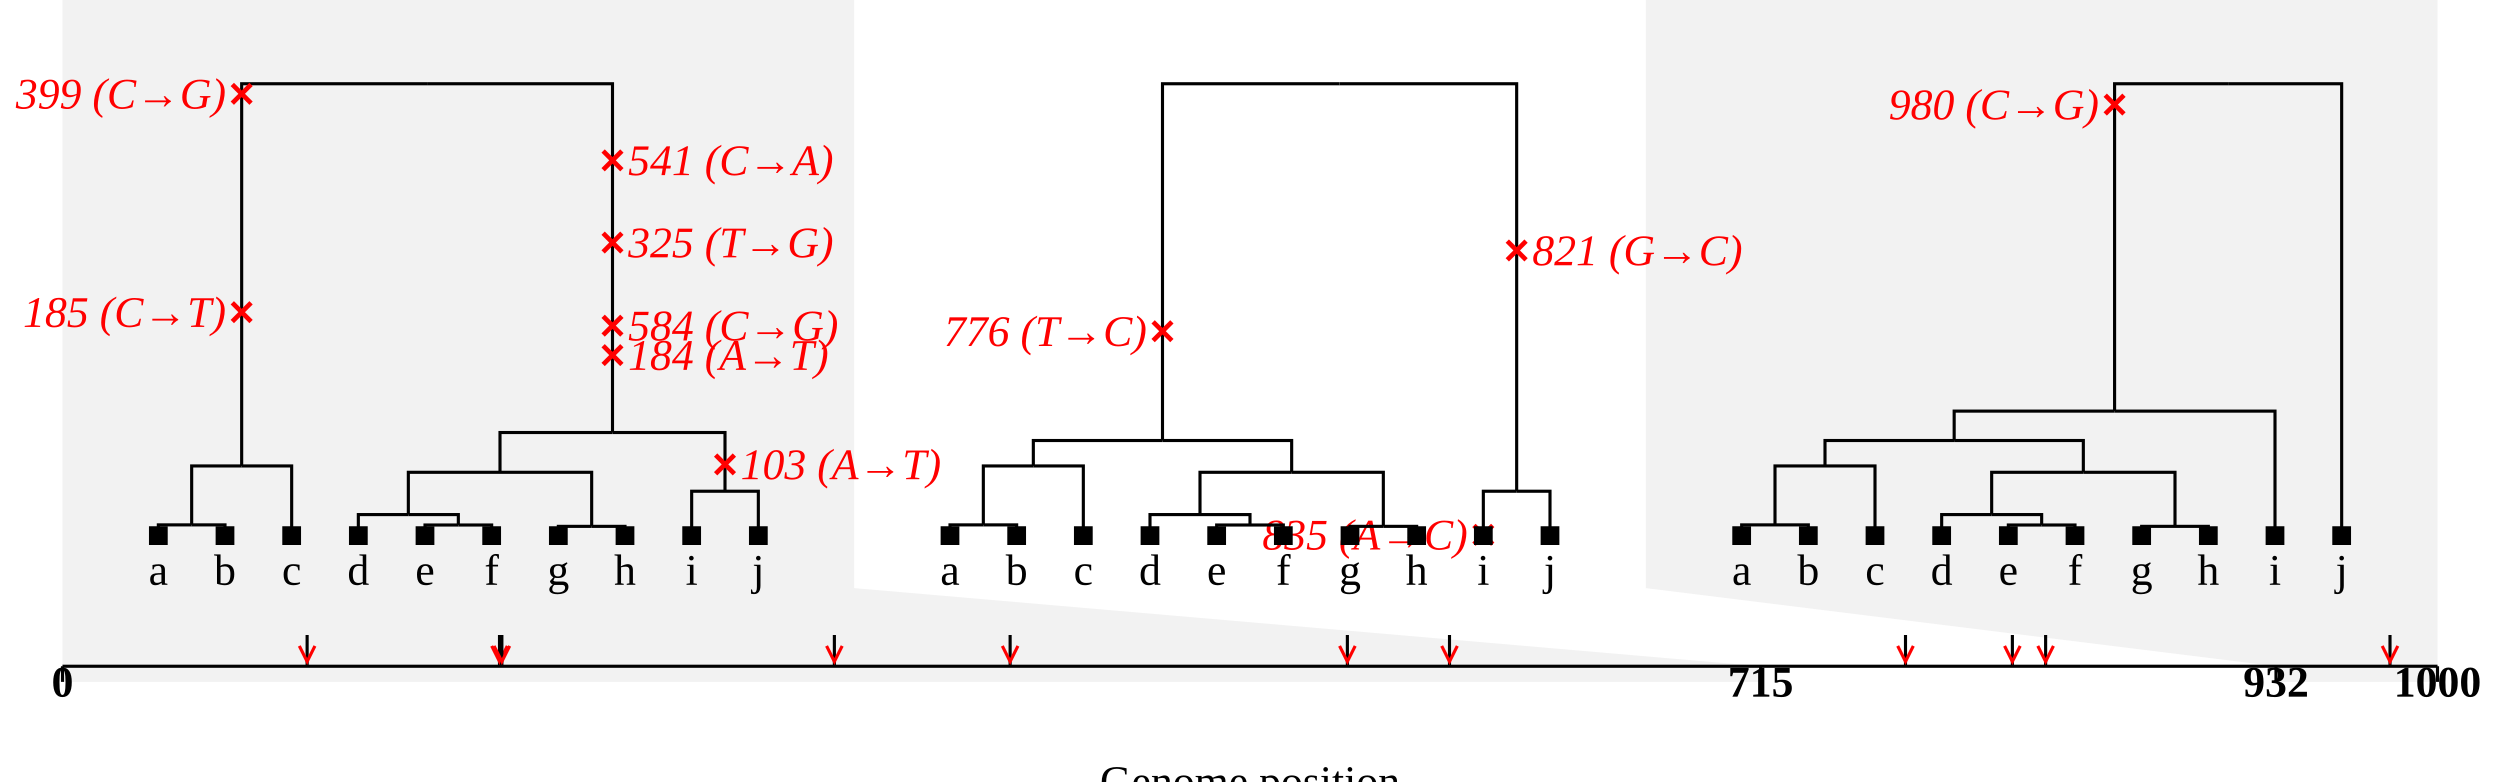
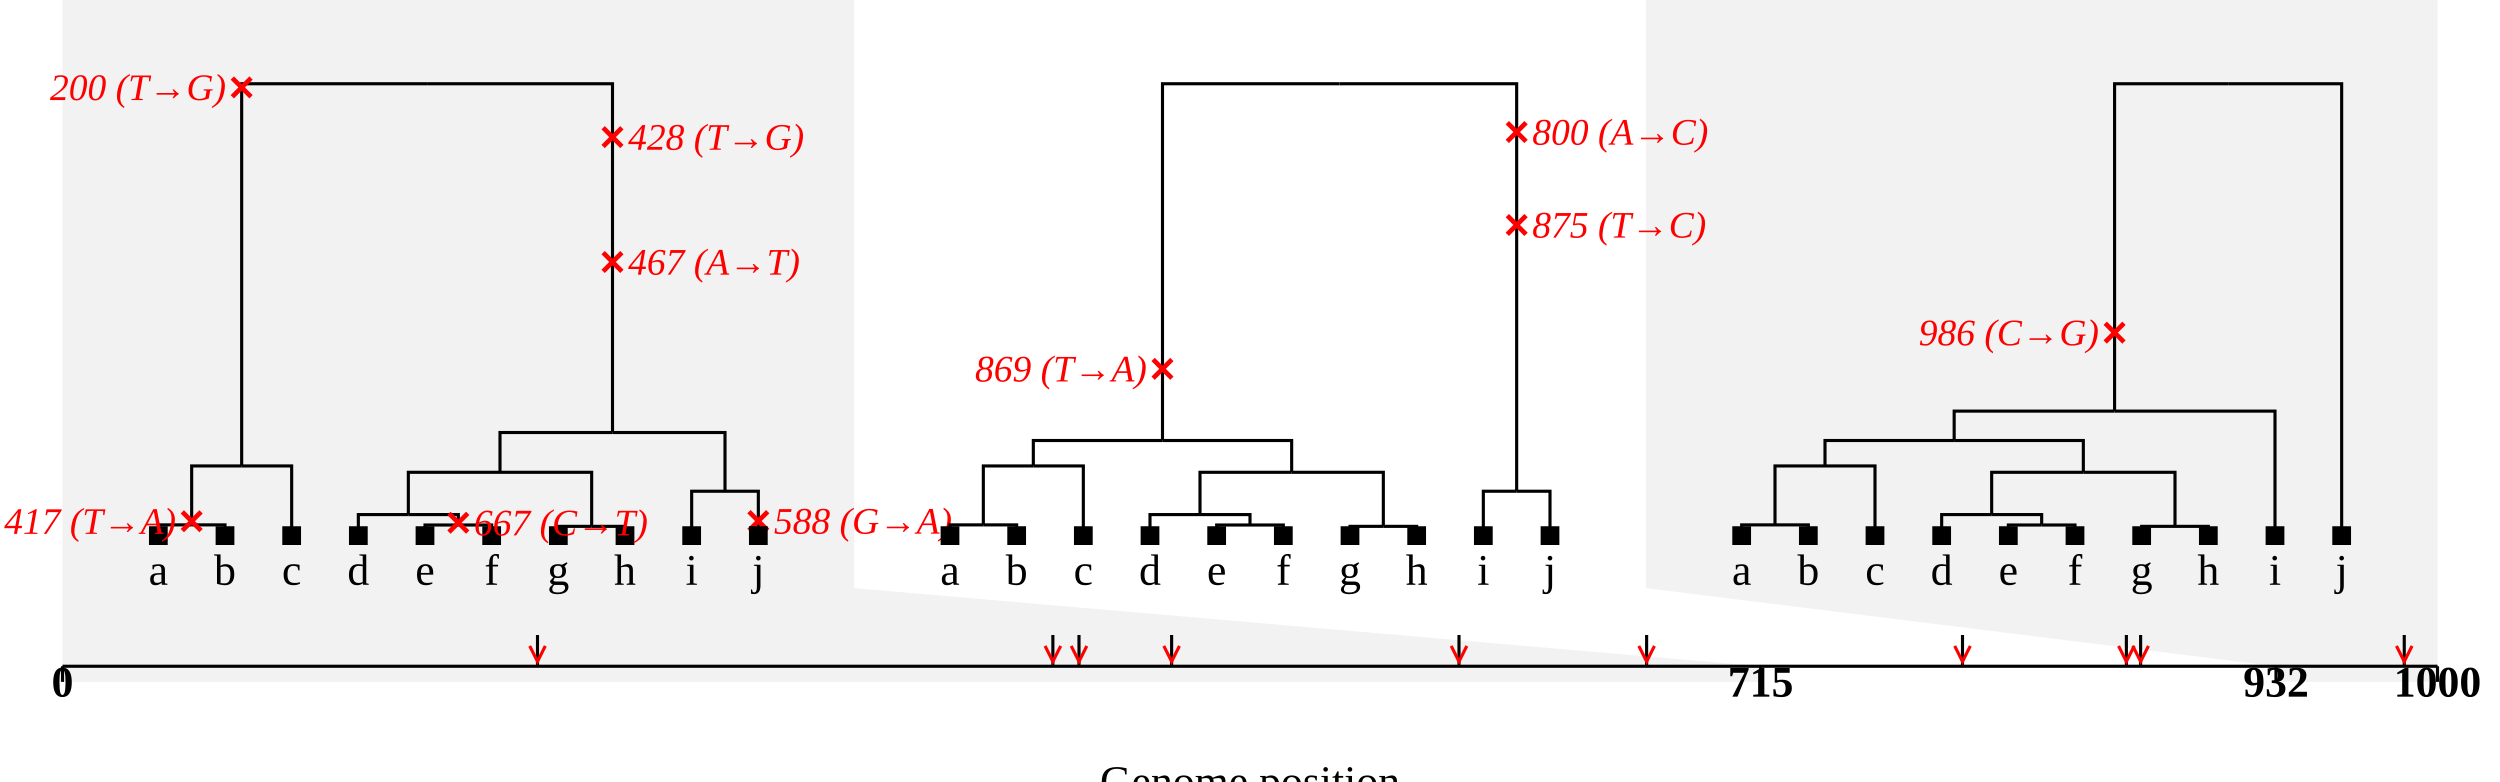
<svg xmlns="http://www.w3.org/2000/svg" baseProfile="full" height="250" version="1.1" width="800">
  <defs>
-     <style type="text/css">.background path {fill: #808080; fill-opacity:0}.background path:nth-child(odd) {fill-opacity:.1}.axes {font-size: 14px}.x-axis .tick .lab {font-weight: bold}.axes, .tree {font-size: 14px; text-anchor:middle}.y-axis line.grid {stroke: #FAFAFA}.y-axis &gt; .lab text {transform: translateX(0.8em) rotate(-90deg)}.x-axis .tick g {transform: translateY(0.9em)}.x-axis &gt; .lab text {transform: translateY(-0.8em)}.axes line, .edge {stroke:black; fill:none}.node &gt; .sym {fill: black; stroke: none}.site &gt; .sym {stroke: black}.mut text {fill: red; font-style: italic}.mut.extra text {fill: hotpink}.mut line {fill: none; stroke: none}.mut .sym {fill: none; stroke: red}.mut.extra .sym {stroke: hotpink}.node .mut .sym {stroke-width: 1.5px}.tree text, .tree-sequence text {dominant-baseline: central}.plotbox .lab.lft {text-anchor: end}.plotbox .lab.rgt {text-anchor: start}.node:not(.sample) &gt; .sym {visibility: hidden;}</style>
+     <style type="text/css">.background path {fill: #808080; fill-opacity:0}.background path:nth-child(odd) {fill-opacity:.1}.axes {font-size: 14px}.x-axis .tick .lab {font-weight: bold}.axes, .tree {font-size: 14px; text-anchor:middle}.y-axis line.grid {stroke: #FAFAFA}.y-axis &gt; .lab text {transform: translateX(0.8em) rotate(-90deg)}.x-axis .tick g {transform: translateY(0.9em)}.x-axis &gt; .lab text {transform: translateY(-0.8em)}.axes line, .edge {stroke:black; fill:none}.node &gt; .sym {fill: black; stroke: none}.site &gt; .sym {stroke: black}.mut text {fill: red; font-style: italic}.mut.extra text {fill: hotpink}.mut line {fill: none; stroke: none}.mut .sym {fill: none; stroke: red}.mut.extra .sym {stroke: hotpink}.node .mut .sym {stroke-width: 1.5px}.tree text, .tree-sequence text {dominant-baseline: central}.plotbox .lab.lft {text-anchor: end}.plotbox .lab.rgt {text-anchor: start}.node:not(.sample) &gt; .sym, .node:not(.sample) &gt; .lab {visibility: hidden;}.mut {font-size: 12px}</style>
  </defs>
  <g class="tree-sequence">
    <g class="background">
      <path d="M20,0 l253.333,0 l0,188.2 l290.067,25 l0,5 l-543.4,0 l0,-5 l0,-25 l0,-188.2z" />
      <path d="M273.333,0 l253.333,0 l0,188.2 l201.653,25 l0,5 l-164.92,0 l0,-5 l-290.067,-25 l0,-188.2z" />
      <path d="M526.667,0 l253.333,0 l0,188.2 l0,25 l0,5 l-51.68,0 l0,-5 l-201.653,-25 l0,-188.2z" />
    </g>
    <g class="axes">
      <g class="x-axis">
        <g class="lab" transform="translate(400,250)">
          <text text-anchor="middle">Genome position</text>
        </g>
        <line x1="20" x2="780" y1="213.2" y2="213.2" />
        <g class="tick" transform="translate(20 213.2)">
          <line x1="0" x2="0" y1="0" y2="5" />
          <g class="lab" transform="translate(0,5)">
            <text>0</text>
          </g>
        </g>
        <g class="tick" transform="translate(563.4 213.2)">
          <line x1="0" x2="0" y1="0" y2="5" />
          <g class="lab" transform="translate(0,5)">
            <text>715</text>
          </g>
        </g>
        <g class="tick" transform="translate(728.32 213.2)">
          <line x1="0" x2="0" y1="0" y2="5" />
          <g class="lab" transform="translate(0,5)">
            <text>932</text>
          </g>
        </g>
        <g class="tick" transform="translate(780 213.2)">
          <line x1="0" x2="0" y1="0" y2="5" />
          <g class="lab" transform="translate(0,5)">
            <text>1000</text>
          </g>
        </g>
-         <g class="site s0" transform="translate(98.28 213.2)">
+         <g class="site s0" transform="translate(172 213.2)">
          <line class="sym" x1="0" x2="0" y1="0" y2="-10" />
          <g class="mut m0">
            <polyline class="sym" points="2.5,-6.5 0,-1.5 -2.5,-6.5" />
          </g>
        </g>
-         <g class="site s1" transform="translate(159.84 213.2)">
+         <g class="site s1" transform="translate(336.92 213.2)">
          <line class="sym" x1="0" x2="0" y1="0" y2="-10" />
          <g class="mut m1">
            <polyline class="sym" points="2.5,-6.5 0,-1.5 -2.5,-6.5" />
          </g>
        </g>
-         <g class="site s2" transform="translate(160.6 213.2)">
+         <g class="site s2" transform="translate(345.28 213.2)">
          <line class="sym" x1="0" x2="0" y1="0" y2="-10" />
          <g class="mut m2">
            <polyline class="sym" points="2.5,-6.5 0,-1.5 -2.5,-6.5" />
          </g>
        </g>
-         <g class="site s3" transform="translate(267 213.2)">
+         <g class="site s3" transform="translate(374.92 213.2)">
          <line class="sym" x1="0" x2="0" y1="0" y2="-10" />
          <g class="mut m3">
            <polyline class="sym" points="2.5,-6.5 0,-1.5 -2.5,-6.5" />
          </g>
        </g>
-         <g class="site s4" transform="translate(323.24 213.2)">
+         <g class="site s4" transform="translate(466.88 213.2)">
          <line class="sym" x1="0" x2="0" y1="0" y2="-10" />
          <g class="mut m4">
            <polyline class="sym" points="2.5,-6.5 0,-1.5 -2.5,-6.5" />
          </g>
        </g>
-         <g class="site s5" transform="translate(431.16 213.2)">
+         <g class="site s5" transform="translate(526.92 213.2)">
          <line class="sym" x1="0" x2="0" y1="0" y2="-10" />
          <g class="mut m5">
            <polyline class="sym" points="2.5,-6.5 0,-1.5 -2.5,-6.5" />
          </g>
        </g>
-         <g class="site s6" transform="translate(463.84 213.2)">
+         <g class="site s6" transform="translate(628 213.2)">
          <line class="sym" x1="0" x2="0" y1="0" y2="-10" />
          <g class="mut m6">
            <polyline class="sym" points="2.5,-6.5 0,-1.5 -2.5,-6.5" />
          </g>
        </g>
-         <g class="site s7" transform="translate(609.76 213.2)">
+         <g class="site s7" transform="translate(680.44 213.2)">
          <line class="sym" x1="0" x2="0" y1="0" y2="-10" />
          <g class="mut m7">
            <polyline class="sym" points="2.5,-6.5 0,-1.5 -2.5,-6.5" />
          </g>
        </g>
-         <g class="site s8" transform="translate(643.96 213.2)">
+         <g class="site s8" transform="translate(685 213.2)">
          <line class="sym" x1="0" x2="0" y1="0" y2="-10" />
          <g class="mut m8">
            <polyline class="sym" points="2.5,-6.5 0,-1.5 -2.5,-6.5" />
          </g>
        </g>
-         <g class="site s9" transform="translate(654.6 213.2)">
+         <g class="site s9" transform="translate(769.36 213.2)">
          <line class="sym" x1="0" x2="0" y1="0" y2="-10" />
          <g class="mut m9">
-             <polyline class="sym" points="2.5,-6.5 0,-1.5 -2.5,-6.5" />
-           </g>
-         </g>
-         <g class="site s10" transform="translate(764.8 213.2)">
-           <line class="sym" x1="0" x2="0" y1="0" y2="-10" />
-           <g class="mut m10">
            <polyline class="sym" points="2.5,-6.5 0,-1.5 -2.5,-6.5" />
          </g>
        </g>
      </g>
    </g>
    <g class="plotbox trees">
      <g class="tree t0" transform="translate(20 0)">
        <g class="plotbox">
          <g class="node n20 p0 root" transform="translate(116.667 26.8)">
-             <g class="a20 m2 m4 node n16 p0 s2 s4" transform="translate(-59.3333 122.304)">
+             <g class="a20 m0 node n16 p0 s0" transform="translate(-59.3333 122.304)">
              <g class="a16 i0 leaf node n1 p0 sample" transform="translate(16 22.2956)">
                <path class="edge" d="M 0 0 V -22.296 H -16" />
                <rect class="sym" height="6" width="6" x="-3" y="-3" />
                <text class="lab" transform="translate(0 11)">c</text>
              </g>
-               <g class="a16 node n12 p0" transform="translate(-16 18.8572)">
+               <g class="a16 m1 node n12 p0 s1" transform="translate(-16 18.8572)">
                <g class="a12 i0 leaf node n0 p0 sample" transform="translate(-10.6667 3.43841)">
                  <path class="edge" d="M 0 0 V -3.438 H 10.667" />
                  <rect class="sym" height="6" width="6" x="-3" y="-3" />
                  <text class="lab" transform="translate(0 11)">a</text>
                </g>
                <g class="a12 i4 leaf node n9 p0 sample" transform="translate(10.6667 3.43841)">
                  <path class="edge" d="M 0 0 V -3.438 H -10.667" />
                  <rect class="sym" height="6" width="6" x="-3" y="-3" />
                  <text class="lab" transform="translate(0 11)">b</text>
                </g>
                <path class="edge" d="M 0 0 V -18.857 H 16" />
-                 <circle class="sym" cx="0" cy="0" r="3" />
-                 <text class="lab lft" transform="translate(-3 -7.0)" />
+                 <g class="mut m1 s1" transform="translate(0 -1.16641)">
+                   <line x1="0" x2="0" y1="0" y2="1.166" />
+                   <path class="sym" d="M -3,-3 l 6,6 M -3,3 l 6,-6" />
+                   <text class="lab lft" transform="translate(-5 0)">417 (T→A)</text>
+                 </g>
+                 <circle class="sym" cx="0" cy="0" r="3" />
+                 <text class="lab lft" transform="translate(-3 -7.0)">m</text>
              </g>
              <path class="edge" d="M 0 0 V -122.304 H 59.333" />
-               <g class="mut m4 s4" transform="translate(0 -119.081)">
-                 <line x1="0" x2="0" y1="0" y2="119.081" />
-                 <path class="sym" d="M -3,-3 l 6,6 M -3,3 l 6,-6" />
-                 <text class="lab lft" transform="translate(-5 0)">399 (C→G)</text>
-               </g>
-               <g class="mut m2 s2" transform="translate(0 -49.2105)">
-                 <line x1="0" x2="0" y1="0" y2="49.211" />
-                 <path class="sym" d="M -3,-3 l 6,6 M -3,3 l 6,-6" />
-                 <text class="lab lft" transform="translate(-5 0)">185 (C→T)</text>
+               <g class="mut m0 s0" transform="translate(0 -121.132)">
+                 <line x1="0" x2="0" y1="0" y2="121.132" />
+                 <path class="sym" d="M -3,-3 l 6,6 M -3,3 l 6,-6" />
+                 <text class="lab lft" transform="translate(-5 0)">200 (T→G)</text>
              </g>
              <circle class="sym" cx="0" cy="0" r="3" />
-               <text class="lab lft" transform="translate(-3 -7.0)" />
-             </g>
-             <g class="a20 m1 m3 m5 m6 node n18 p0 s1 s3 s5 s6" transform="translate(59.3333 111.605)">
-               <g class="a18 m0 node n14 p0 s0" transform="translate(36 18.7879)">
+               <text class="lab lft" transform="translate(-3 -7.0)">q</text>
+             </g>
+             <g class="a20 m2 m3 node n18 p0 s2 s3" transform="translate(59.3333 111.605)">
+               <g class="a18 node n14 p0" transform="translate(36 18.7879)">
                <g class="a14 i1 leaf node n3 p0 sample" transform="translate(-10.6667 14.2073)">
                  <path class="edge" d="M 0 0 V -14.207 H 10.667" />
                  <rect class="sym" height="6" width="6" x="-3" y="-3" />
                  <text class="lab" transform="translate(0 11)">i</text>
                </g>
-                 <g class="a14 i2 leaf node n5 p0 sample" transform="translate(10.6667 14.2073)">
+                 <g class="a14 i2 leaf m4 node n5 p0 s4 sample" transform="translate(10.6667 14.2073)">
                  <path class="edge" d="M 0 0 V -14.207 H -10.667" />
+                   <g class="mut m4 s4" transform="translate(0 -4.66559)">
+                     <line x1="0" x2="0" y1="0" y2="4.666" />
+                     <path class="sym" d="M -3,-3 l 6,6 M -3,3 l 6,-6" />
+                     <text class="lab rgt" transform="translate(5 0)">588 (G→A)</text>
+                   </g>
                  <rect class="sym" height="6" width="6" x="-3" y="-3" />
                  <text class="lab" transform="translate(0 11)">j</text>
                </g>
                <path class="edge" d="M 0 0 V -18.788 H -36" />
-                 <g class="mut m0 s0" transform="translate(0 -8.58295)">
-                   <line x1="0" x2="0" y1="0" y2="8.583" />
-                   <path class="sym" d="M -3,-3 l 6,6 M -3,3 l 6,-6" />
-                   <text class="lab rgt" transform="translate(5 0)">103 (A→T)</text>
-                 </g>
-                 <circle class="sym" cx="0" cy="0" r="3" />
-                 <text class="lab rgt" transform="translate(3 -7.0)" />
+                 <circle class="sym" cx="0" cy="0" r="3" />
+                 <text class="lab rgt" transform="translate(3 -7.0)">o</text>
              </g>
              <g class="a18 node n15 p0" transform="translate(-36 12.7291)">
                <g class="a15 node n10 p0" transform="translate(29.3333 17.2992)">
                  <g class="a10 i2 leaf node n4 p0 sample" transform="translate(-10.6667 2.96696)">
                    <path class="edge" d="M 0 0 V -2.967 H 10.667" />
                    <rect class="sym" height="6" width="6" x="-3" y="-3" />
                    <text class="lab" transform="translate(0 11)">g</text>
                  </g>
                  <g class="a10 i4 leaf node n8 p0 sample" transform="translate(10.6667 2.96696)">
                    <path class="edge" d="M 0 0 V -2.967 H -10.667" />
                    <rect class="sym" height="6" width="6" x="-3" y="-3" />
                    <text class="lab" transform="translate(0 11)">h</text>
                  </g>
                  <path class="edge" d="M 0 0 V -17.299 H -29.333" />
                  <circle class="sym" cx="0" cy="0" r="3" />
-                   <text class="lab rgt" transform="translate(3 -7.0)" />
+                   <text class="lab rgt" transform="translate(3 -7.0)">k</text>
                </g>
                <g class="a15 node n13 p0" transform="translate(-29.3333 13.533)">
                  <g class="a13 i1 leaf node n2 p0 sample" transform="translate(-16 6.7332)">
                    <path class="edge" d="M 0 0 V -6.733 H 16" />
                    <rect class="sym" height="6" width="6" x="-3" y="-3" />
                    <text class="lab" transform="translate(0 11)">d</text>
                  </g>
-                   <g class="a13 node n11 p0" transform="translate(16 3.33445)">
+                   <g class="a13 m5 node n11 p0 s5" transform="translate(16 3.33445)">
                    <g class="a11 i3 leaf node n6 p0 sample" transform="translate(-10.6667 3.39875)">
                      <path class="edge" d="M 0 0 V -3.399 H 10.667" />
                      <rect class="sym" height="6" width="6" x="-3" y="-3" />
                      <text class="lab" transform="translate(0 11)">e</text>
                    </g>
                    <g class="a11 i3 leaf node n7 p0 sample" transform="translate(10.6667 3.39875)">
                      <path class="edge" d="M 0 0 V -3.399 H -10.667" />
                      <rect class="sym" height="6" width="6" x="-3" y="-3" />
                      <text class="lab" transform="translate(0 11)">f</text>
                    </g>
                    <path class="edge" d="M 0 0 V -3.334 H -16" />
+                     <g class="mut m5 s5" transform="translate(0 -0.725725)">
+                       <line x1="0" x2="0" y1="0" y2="0.726" />
+                       <path class="sym" d="M -3,-3 l 6,6 M -3,3 l 6,-6" />
+                       <text class="lab rgt" transform="translate(5 0)">667 (C→T)</text>
+                     </g>
                    <circle class="sym" cx="0" cy="0" r="3" />
-                     <text class="lab rgt" transform="translate(3 -7.0)" />
+                     <text class="lab rgt" transform="translate(3 -7.0)">l</text>
                  </g>
                  <path class="edge" d="M 0 0 V -13.533 H 29.333" />
                  <circle class="sym" cx="0" cy="0" r="3" />
-                   <text class="lab lft" transform="translate(-3 -7.0)" />
+                   <text class="lab lft" transform="translate(-3 -7.0)">n</text>
                </g>
                <path class="edge" d="M 0 0 V -12.729 H 36" />
                <circle class="sym" cx="0" cy="0" r="3" />
-                 <text class="lab lft" transform="translate(-3 -7.0)" />
+                 <text class="lab lft" transform="translate(-3 -7.0)">p</text>
              </g>
              <path class="edge" d="M 0 0 V -111.605 H -59.333" />
-               <g class="mut m5 s5" transform="translate(0 -87.0868)">
-                 <line x1="0" x2="0" y1="0" y2="87.087" />
-                 <path class="sym" d="M -3,-3 l 6,6 M -3,3 l 6,-6" />
-                 <text class="lab rgt" transform="translate(5 0)">541 (C→A)</text>
-               </g>
-               <g class="mut m3 s3" transform="translate(0 -60.7854)">
-                 <line x1="0" x2="0" y1="0" y2="60.785" />
-                 <path class="sym" d="M -3,-3 l 6,6 M -3,3 l 6,-6" />
-                 <text class="lab rgt" transform="translate(5 0)">325 (T→G)</text>
-               </g>
-               <g class="mut m6 s6" transform="translate(0 -34.1916)">
-                 <line x1="0" x2="0" y1="0" y2="34.192" />
-                 <path class="sym" d="M -3,-3 l 6,6 M -3,3 l 6,-6" />
-                 <text class="lab rgt" transform="translate(5 0)">584 (C→G)</text>
-               </g>
-               <g class="mut m1 s1" transform="translate(0 -24.7716)">
-                 <line x1="0" x2="0" y1="0" y2="24.772" />
-                 <path class="sym" d="M -3,-3 l 6,6 M -3,3 l 6,-6" />
-                 <text class="lab rgt" transform="translate(5 0)">184 (A→T)</text>
+               <g class="mut m2 s2" transform="translate(0 -94.5263)">
+                 <line x1="0" x2="0" y1="0" y2="94.526" />
+                 <path class="sym" d="M -3,-3 l 6,6 M -3,3 l 6,-6" />
+                 <text class="lab rgt" transform="translate(5 0)">428 (T→G)</text>
+               </g>
+               <g class="mut m3 s3" transform="translate(0 -54.5652)">
+                 <line x1="0" x2="0" y1="0" y2="54.565" />
+                 <path class="sym" d="M -3,-3 l 6,6 M -3,3 l 6,-6" />
+                 <text class="lab rgt" transform="translate(5 0)">467 (A→T)</text>
              </g>
              <circle class="sym" cx="0" cy="0" r="3" />
-               <text class="lab rgt" transform="translate(3 -7.0)" />
+               <text class="lab rgt" transform="translate(3 -7.0)">s</text>
            </g>
            <circle class="sym" cx="0" cy="0" r="3" />
-             <text class="lab" transform="translate(0 -11)" />
+             <text class="lab" transform="translate(0 -11)">u</text>
          </g>
        </g>
      </g>
      <g class="tree t1" transform="translate(273.333 0)">
        <g class="plotbox">
          <g class="node n20 p0 root" transform="translate(155.333 26.8)">
-             <g class="a20 m8 node n14 p0 s8" transform="translate(56.6667 130.393)">
-               <g class="a14 i1 leaf m9 node n3 p0 s9 sample" transform="translate(-10.6667 14.2073)">
+             <g class="a20 m6 m8 node n14 p0 s6 s8" transform="translate(56.6667 130.393)">
+               <g class="a14 i1 leaf node n3 p0 sample" transform="translate(-10.6667 14.2073)">
                <path class="edge" d="M 0 0 V -14.207 H 10.667" />
-                 <g class="mut m9 s9" transform="translate(0 -0.266359)">
-                   <line x1="0" x2="0" y1="0" y2="0.266" />
-                   <path class="sym" d="M -3,-3 l 6,6 M -3,3 l 6,-6" />
-                   <text class="lab lft" transform="translate(-5 0)">835 (A→C)</text>
-                 </g>
                <rect class="sym" height="6" width="6" x="-3" y="-3" />
                <text class="lab" transform="translate(0 11)">i</text>
              </g>
              <g class="a14 i2 leaf node n5 p0 sample" transform="translate(10.6667 14.2073)">
                <path class="edge" d="M 0 0 V -14.207 H -10.667" />
                <rect class="sym" height="6" width="6" x="-3" y="-3" />
                <text class="lab" transform="translate(0 11)">j</text>
              </g>
              <path class="edge" d="M 0 0 V -130.393 H -56.667" />
-               <g class="mut m8 s8" transform="translate(0 -77.0442)">
-                 <line x1="0" x2="0" y1="0" y2="77.044" />
-                 <path class="sym" d="M -3,-3 l 6,6 M -3,3 l 6,-6" />
-                 <text class="lab rgt" transform="translate(5 0)">821 (G→C)</text>
+               <g class="mut m6 s6" transform="translate(0 -114.939)">
+                 <line x1="0" x2="0" y1="0" y2="114.939" />
+                 <path class="sym" d="M -3,-3 l 6,6 M -3,3 l 6,-6" />
+                 <text class="lab rgt" transform="translate(5 0)">800 (A→C)</text>
+               </g>
+               <g class="mut m8 s8" transform="translate(0 -85.2018)">
+                 <line x1="0" x2="0" y1="0" y2="85.202" />
+                 <path class="sym" d="M -3,-3 l 6,6 M -3,3 l 6,-6" />
+                 <text class="lab rgt" transform="translate(5 0)">875 (T→C)</text>
              </g>
              <circle class="sym" cx="0" cy="0" r="3" />
-               <text class="lab rgt" transform="translate(3 -7.0)" />
+               <text class="lab rgt" transform="translate(3 -7.0)">o</text>
            </g>
            <g class="a20 m7 node n17 p0 s7" transform="translate(-56.6667 114.164)">
              <g class="a17 node n15 p0" transform="translate(41.3333 10.1699)">
                <g class="a15 node n10 p0" transform="translate(29.3333 17.2992)">
                  <g class="a10 i2 leaf node n4 p0 sample" transform="translate(-10.6667 2.96696)">
                    <path class="edge" d="M 0 0 V -2.967 H 10.667" />
                    <rect class="sym" height="6" width="6" x="-3" y="-3" />
                    <text class="lab" transform="translate(0 11)">g</text>
                  </g>
                  <g class="a10 i4 leaf node n8 p0 sample" transform="translate(10.6667 2.96696)">
                    <path class="edge" d="M 0 0 V -2.967 H -10.667" />
                    <rect class="sym" height="6" width="6" x="-3" y="-3" />
                    <text class="lab" transform="translate(0 11)">h</text>
                  </g>
                  <path class="edge" d="M 0 0 V -17.299 H -29.333" />
                  <circle class="sym" cx="0" cy="0" r="3" />
-                   <text class="lab rgt" transform="translate(3 -7.0)" />
+                   <text class="lab rgt" transform="translate(3 -7.0)">k</text>
                </g>
                <g class="a15 node n13 p0" transform="translate(-29.3333 13.533)">
                  <g class="a13 i1 leaf node n2 p0 sample" transform="translate(-16 6.7332)">
                    <path class="edge" d="M 0 0 V -6.733 H 16" />
                    <rect class="sym" height="6" width="6" x="-3" y="-3" />
                    <text class="lab" transform="translate(0 11)">d</text>
                  </g>
                  <g class="a13 node n11 p0" transform="translate(16 3.33445)">
                    <g class="a11 i3 leaf node n6 p0 sample" transform="translate(-10.6667 3.39875)">
                      <path class="edge" d="M 0 0 V -3.399 H 10.667" />
                      <rect class="sym" height="6" width="6" x="-3" y="-3" />
                      <text class="lab" transform="translate(0 11)">e</text>
                    </g>
                    <g class="a11 i3 leaf node n7 p0 sample" transform="translate(10.6667 3.39875)">
                      <path class="edge" d="M 0 0 V -3.399 H -10.667" />
                      <rect class="sym" height="6" width="6" x="-3" y="-3" />
                      <text class="lab" transform="translate(0 11)">f</text>
                    </g>
                    <path class="edge" d="M 0 0 V -3.334 H -16" />
                    <circle class="sym" cx="0" cy="0" r="3" />
-                     <text class="lab rgt" transform="translate(3 -7.0)" />
+                     <text class="lab rgt" transform="translate(3 -7.0)">l</text>
                  </g>
                  <path class="edge" d="M 0 0 V -13.533 H 29.333" />
                  <circle class="sym" cx="0" cy="0" r="3" />
-                   <text class="lab lft" transform="translate(-3 -7.0)" />
+                   <text class="lab lft" transform="translate(-3 -7.0)">n</text>
                </g>
                <path class="edge" d="M 0 0 V -10.17 H -41.333" />
                <circle class="sym" cx="0" cy="0" r="3" />
-                 <text class="lab rgt" transform="translate(3 -7.0)" />
+                 <text class="lab rgt" transform="translate(3 -7.0)">p</text>
              </g>
              <g class="a17 node n16 p0" transform="translate(-41.3333 8.14044)">
                <g class="a16 i0 leaf node n1 p0 sample" transform="translate(16 22.2956)">
                  <path class="edge" d="M 0 0 V -22.296 H -16" />
                  <rect class="sym" height="6" width="6" x="-3" y="-3" />
                  <text class="lab" transform="translate(0 11)">c</text>
                </g>
                <g class="a16 node n12 p0" transform="translate(-16 18.8572)">
                  <g class="a12 i0 leaf node n0 p0 sample" transform="translate(-10.6667 3.43841)">
                    <path class="edge" d="M 0 0 V -3.438 H 10.667" />
                    <rect class="sym" height="6" width="6" x="-3" y="-3" />
                    <text class="lab" transform="translate(0 11)">a</text>
                  </g>
                  <g class="a12 i4 leaf node n9 p0 sample" transform="translate(10.6667 3.43841)">
                    <path class="edge" d="M 0 0 V -3.438 H -10.667" />
                    <rect class="sym" height="6" width="6" x="-3" y="-3" />
                    <text class="lab" transform="translate(0 11)">b</text>
                  </g>
                  <path class="edge" d="M 0 0 V -18.857 H 16" />
                  <circle class="sym" cx="0" cy="0" r="3" />
-                   <text class="lab lft" transform="translate(-3 -7.0)" />
+                   <text class="lab lft" transform="translate(-3 -7.0)">m</text>
                </g>
                <path class="edge" d="M 0 0 V -8.14 H 41.333" />
                <circle class="sym" cx="0" cy="0" r="3" />
-                 <text class="lab lft" transform="translate(-3 -7.0)" />
+                 <text class="lab lft" transform="translate(-3 -7.0)">q</text>
              </g>
              <path class="edge" d="M 0 0 V -114.164 H 56.667" />
-               <g class="mut m7 s7" transform="translate(0 -34.9753)">
-                 <line x1="0" x2="0" y1="0" y2="34.975" />
-                 <path class="sym" d="M -3,-3 l 6,6 M -3,3 l 6,-6" />
-                 <text class="lab lft" transform="translate(-5 0)">776 (T→C)</text>
+               <g class="mut m7 s7" transform="translate(0 -22.9317)">
+                 <line x1="0" x2="0" y1="0" y2="22.932" />
+                 <path class="sym" d="M -3,-3 l 6,6 M -3,3 l 6,-6" />
+                 <text class="lab lft" transform="translate(-5 0)">869 (T→A)</text>
              </g>
              <circle class="sym" cx="0" cy="0" r="3" />
-               <text class="lab lft" transform="translate(-3 -7.0)" />
+               <text class="lab lft" transform="translate(-3 -7.0)">r</text>
            </g>
            <circle class="sym" cx="0" cy="0" r="3" />
-             <text class="lab" transform="translate(0 -11)" />
+             <text class="lab" transform="translate(0 -11)">u</text>
          </g>
        </g>
      </g>
      <g class="tree t2" transform="translate(526.667 0)">
        <g class="plotbox">
          <g class="node n20 p0 root" transform="translate(186.333 26.8)">
            <g class="a20 i2 leaf node n5 p0 sample" transform="translate(36.3333 144.6)">
              <path class="edge" d="M 0 0 V -144.6 H -36.333" />
              <rect class="sym" height="6" width="6" x="-3" y="-3" />
              <text class="lab" transform="translate(0 11)">j</text>
            </g>
-             <g class="a20 m10 node n19 p0 s10" transform="translate(-36.3333 104.756)">
+             <g class="a20 m9 node n19 p0 s9" transform="translate(-36.3333 104.756)">
              <g class="a19 i1 leaf node n3 p0 sample" transform="translate(51.3333 39.8437)">
                <path class="edge" d="M 0 0 V -39.844 H -51.333" />
                <rect class="sym" height="6" width="6" x="-3" y="-3" />
                <text class="lab" transform="translate(0 11)">i</text>
              </g>
              <g class="a19 node n17 p0" transform="translate(-51.3333 9.40757)">
                <g class="a17 node n15 p0" transform="translate(41.3333 10.1699)">
                  <g class="a15 node n10 p0" transform="translate(29.3333 17.2992)">
                    <g class="a10 i2 leaf node n4 p0 sample" transform="translate(-10.6667 2.96696)">
                      <path class="edge" d="M 0 0 V -2.967 H 10.667" />
                      <rect class="sym" height="6" width="6" x="-3" y="-3" />
                      <text class="lab" transform="translate(0 11)">g</text>
                    </g>
                    <g class="a10 i4 leaf node n8 p0 sample" transform="translate(10.6667 2.96696)">
                      <path class="edge" d="M 0 0 V -2.967 H -10.667" />
                      <rect class="sym" height="6" width="6" x="-3" y="-3" />
                      <text class="lab" transform="translate(0 11)">h</text>
                    </g>
                    <path class="edge" d="M 0 0 V -17.299 H -29.333" />
                    <circle class="sym" cx="0" cy="0" r="3" />
-                     <text class="lab rgt" transform="translate(3 -7.0)" />
+                     <text class="lab rgt" transform="translate(3 -7.0)">k</text>
                  </g>
                  <g class="a15 node n13 p0" transform="translate(-29.3333 13.533)">
                    <g class="a13 i1 leaf node n2 p0 sample" transform="translate(-16 6.7332)">
                      <path class="edge" d="M 0 0 V -6.733 H 16" />
                      <rect class="sym" height="6" width="6" x="-3" y="-3" />
                      <text class="lab" transform="translate(0 11)">d</text>
                    </g>
                    <g class="a13 node n11 p0" transform="translate(16 3.33445)">
                      <g class="a11 i3 leaf node n6 p0 sample" transform="translate(-10.6667 3.39875)">
                        <path class="edge" d="M 0 0 V -3.399 H 10.667" />
                        <rect class="sym" height="6" width="6" x="-3" y="-3" />
                        <text class="lab" transform="translate(0 11)">e</text>
                      </g>
                      <g class="a11 i3 leaf node n7 p0 sample" transform="translate(10.6667 3.39875)">
                        <path class="edge" d="M 0 0 V -3.399 H -10.667" />
                        <rect class="sym" height="6" width="6" x="-3" y="-3" />
                        <text class="lab" transform="translate(0 11)">f</text>
                      </g>
                      <path class="edge" d="M 0 0 V -3.334 H -16" />
                      <circle class="sym" cx="0" cy="0" r="3" />
-                       <text class="lab rgt" transform="translate(3 -7.0)" />
+                       <text class="lab rgt" transform="translate(3 -7.0)">l</text>
                    </g>
                    <path class="edge" d="M 0 0 V -13.533 H 29.333" />
                    <circle class="sym" cx="0" cy="0" r="3" />
-                     <text class="lab lft" transform="translate(-3 -7.0)" />
+                     <text class="lab lft" transform="translate(-3 -7.0)">n</text>
                  </g>
                  <path class="edge" d="M 0 0 V -10.17 H -41.333" />
                  <circle class="sym" cx="0" cy="0" r="3" />
-                   <text class="lab rgt" transform="translate(3 -7.0)" />
+                   <text class="lab rgt" transform="translate(3 -7.0)">p</text>
                </g>
                <g class="a17 node n16 p0" transform="translate(-41.3333 8.14044)">
                  <g class="a16 i0 leaf node n1 p0 sample" transform="translate(16 22.2956)">
                    <path class="edge" d="M 0 0 V -22.296 H -16" />
                    <rect class="sym" height="6" width="6" x="-3" y="-3" />
                    <text class="lab" transform="translate(0 11)">c</text>
                  </g>
                  <g class="a16 node n12 p0" transform="translate(-16 18.8572)">
                    <g class="a12 i0 leaf node n0 p0 sample" transform="translate(-10.6667 3.43841)">
                      <path class="edge" d="M 0 0 V -3.438 H 10.667" />
                      <rect class="sym" height="6" width="6" x="-3" y="-3" />
                      <text class="lab" transform="translate(0 11)">a</text>
                    </g>
                    <g class="a12 i4 leaf node n9 p0 sample" transform="translate(10.6667 3.43841)">
                      <path class="edge" d="M 0 0 V -3.438 H -10.667" />
                      <rect class="sym" height="6" width="6" x="-3" y="-3" />
                      <text class="lab" transform="translate(0 11)">b</text>
                    </g>
                    <path class="edge" d="M 0 0 V -18.857 H 16" />
                    <circle class="sym" cx="0" cy="0" r="3" />
-                     <text class="lab lft" transform="translate(-3 -7.0)" />
+                     <text class="lab lft" transform="translate(-3 -7.0)">m</text>
                  </g>
                  <path class="edge" d="M 0 0 V -8.14 H 41.333" />
                  <circle class="sym" cx="0" cy="0" r="3" />
-                   <text class="lab lft" transform="translate(-3 -7.0)" />
+                   <text class="lab lft" transform="translate(-3 -7.0)">q</text>
                </g>
                <path class="edge" d="M 0 0 V -9.408 H 51.333" />
                <circle class="sym" cx="0" cy="0" r="3" />
-                 <text class="lab lft" transform="translate(-3 -7.0)" />
+                 <text class="lab lft" transform="translate(-3 -7.0)">r</text>
              </g>
              <path class="edge" d="M 0 0 V -104.756 H 36.333" />
-               <g class="mut m10 s10" transform="translate(0 -98.0921)">
-                 <line x1="0" x2="0" y1="0" y2="98.092" />
-                 <path class="sym" d="M -3,-3 l 6,6 M -3,3 l 6,-6" />
-                 <text class="lab lft" transform="translate(-5 0)">980 (C→G)</text>
+               <g class="mut m9 s9" transform="translate(0 -25.1069)">
+                 <line x1="0" x2="0" y1="0" y2="25.107" />
+                 <path class="sym" d="M -3,-3 l 6,6 M -3,3 l 6,-6" />
+                 <text class="lab lft" transform="translate(-5 0)">986 (C→G)</text>
              </g>
              <circle class="sym" cx="0" cy="0" r="3" />
-               <text class="lab lft" transform="translate(-3 -7.0)" />
+               <text class="lab lft" transform="translate(-3 -7.0)">t</text>
            </g>
            <circle class="sym" cx="0" cy="0" r="3" />
-             <text class="lab" transform="translate(0 -11)" />
+             <text class="lab" transform="translate(0 -11)">u</text>
          </g>
        </g>
      </g>
    </g>
  </g>
</svg>
